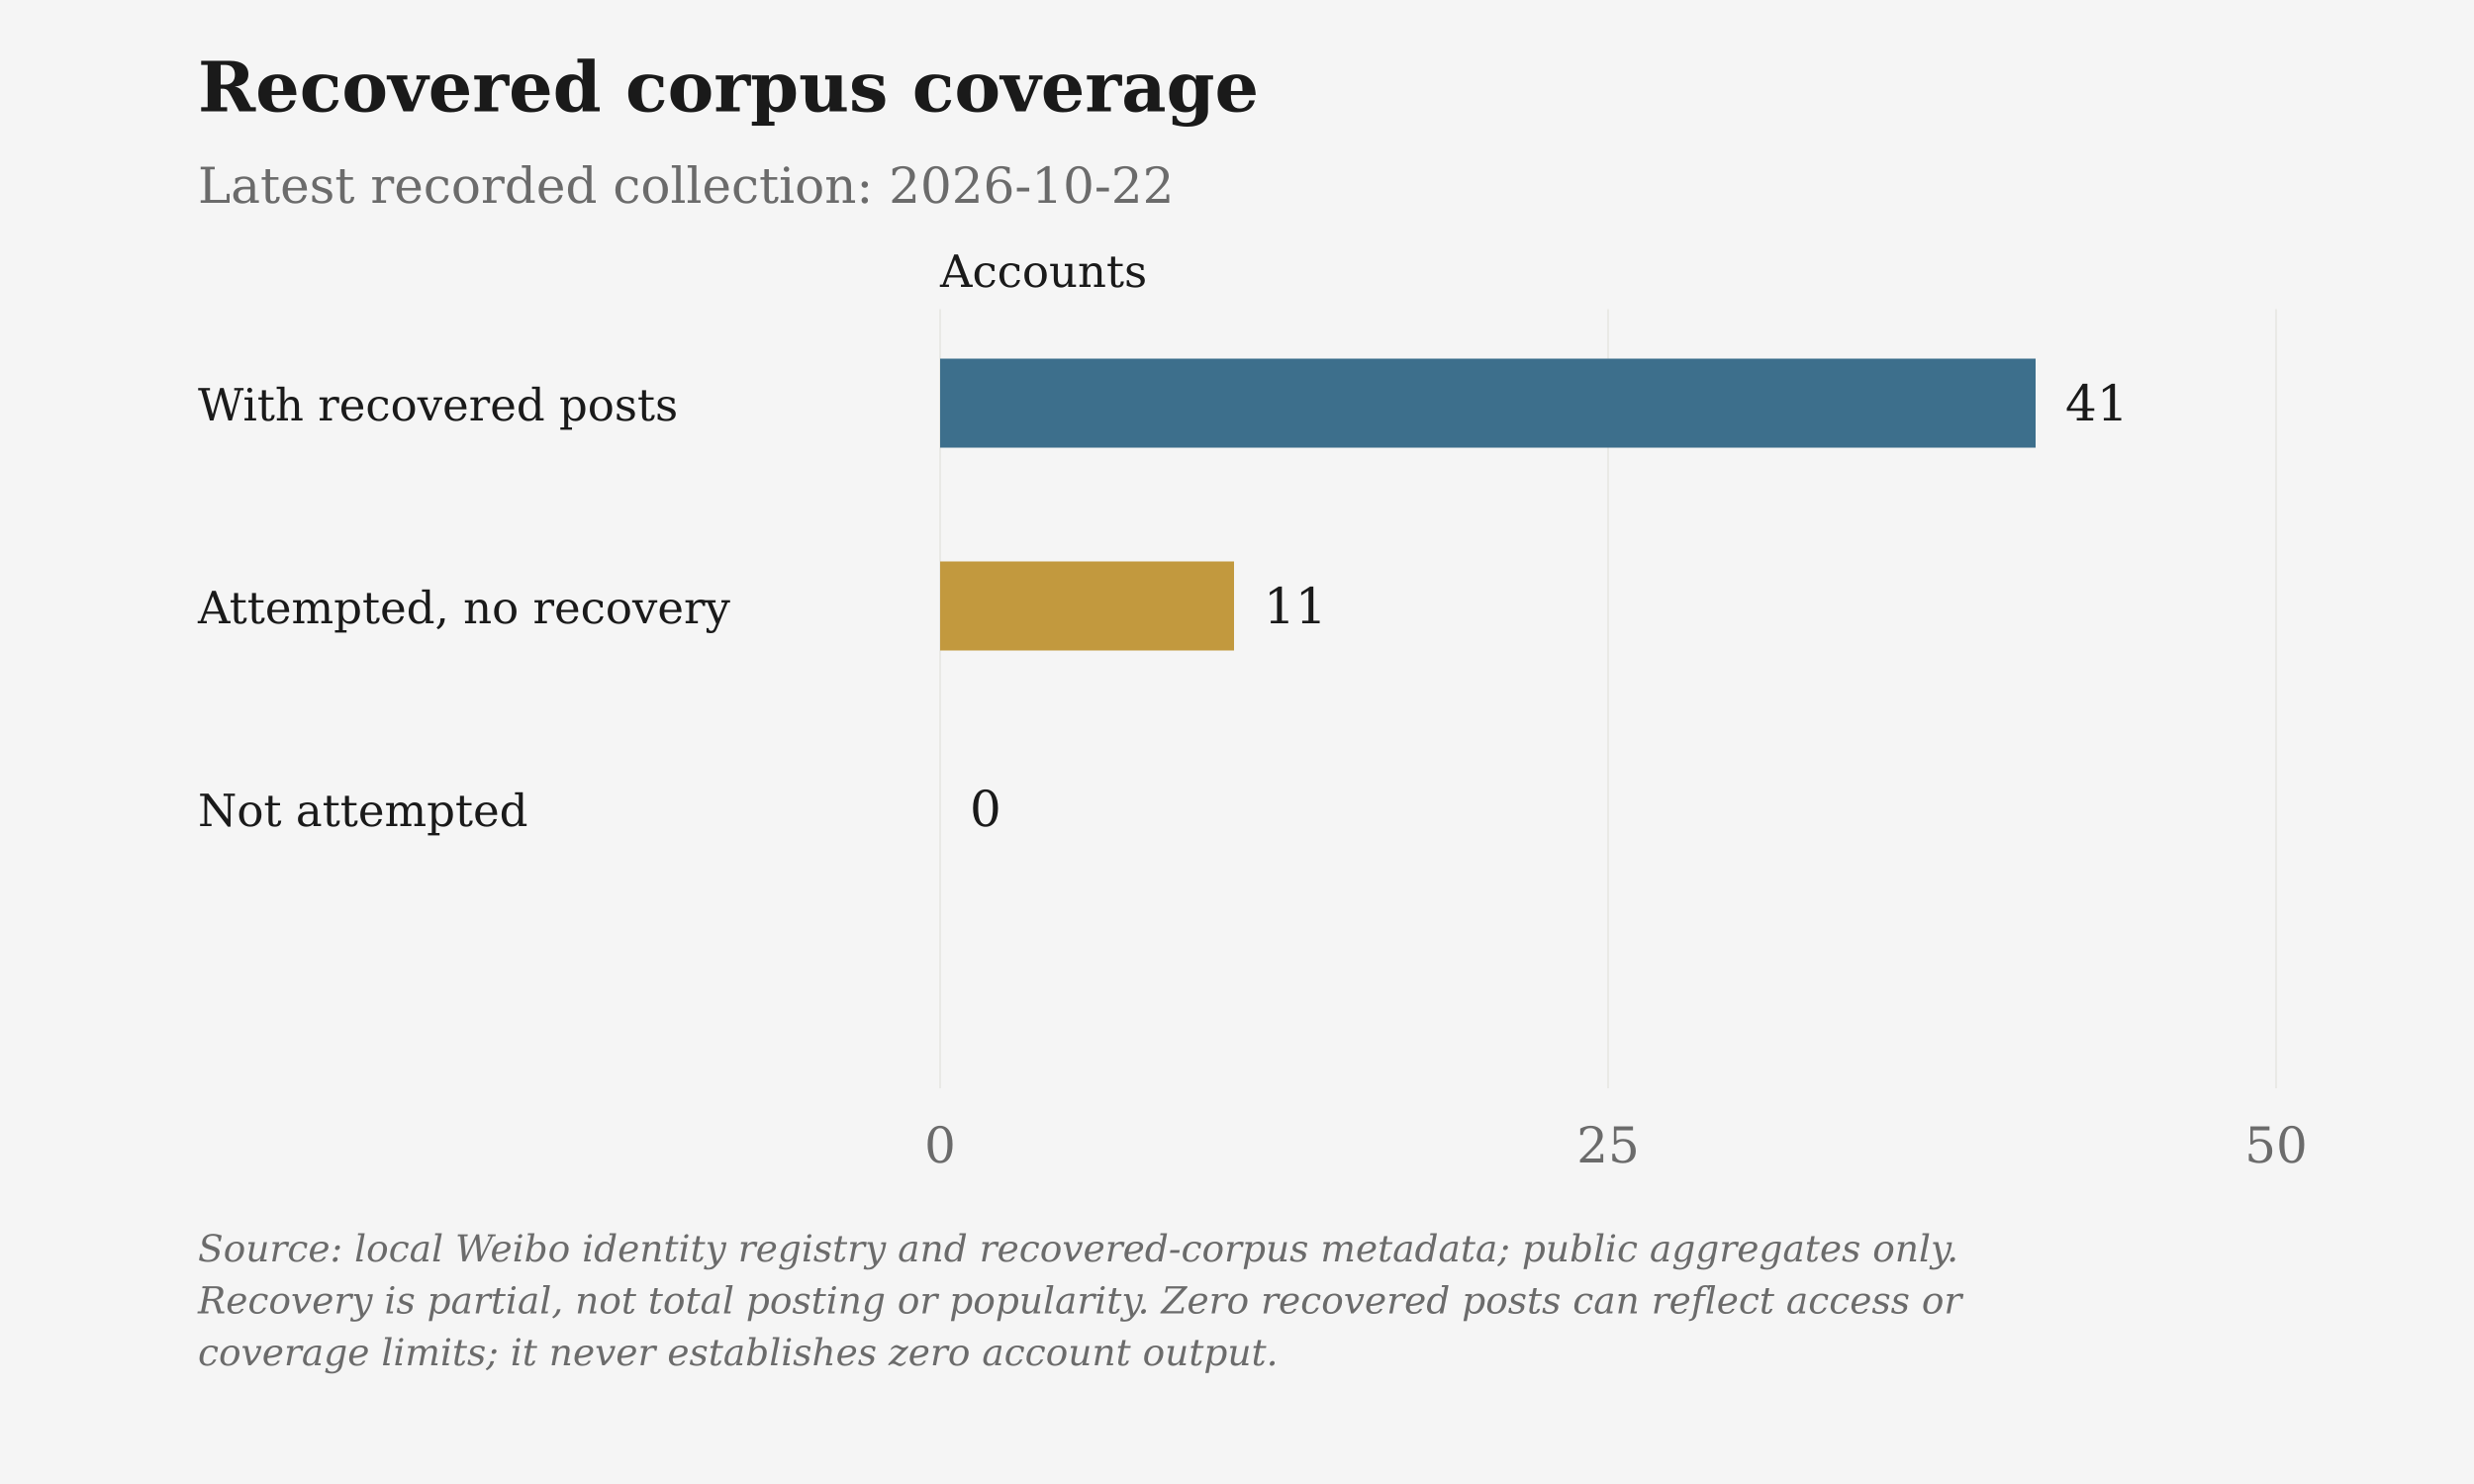
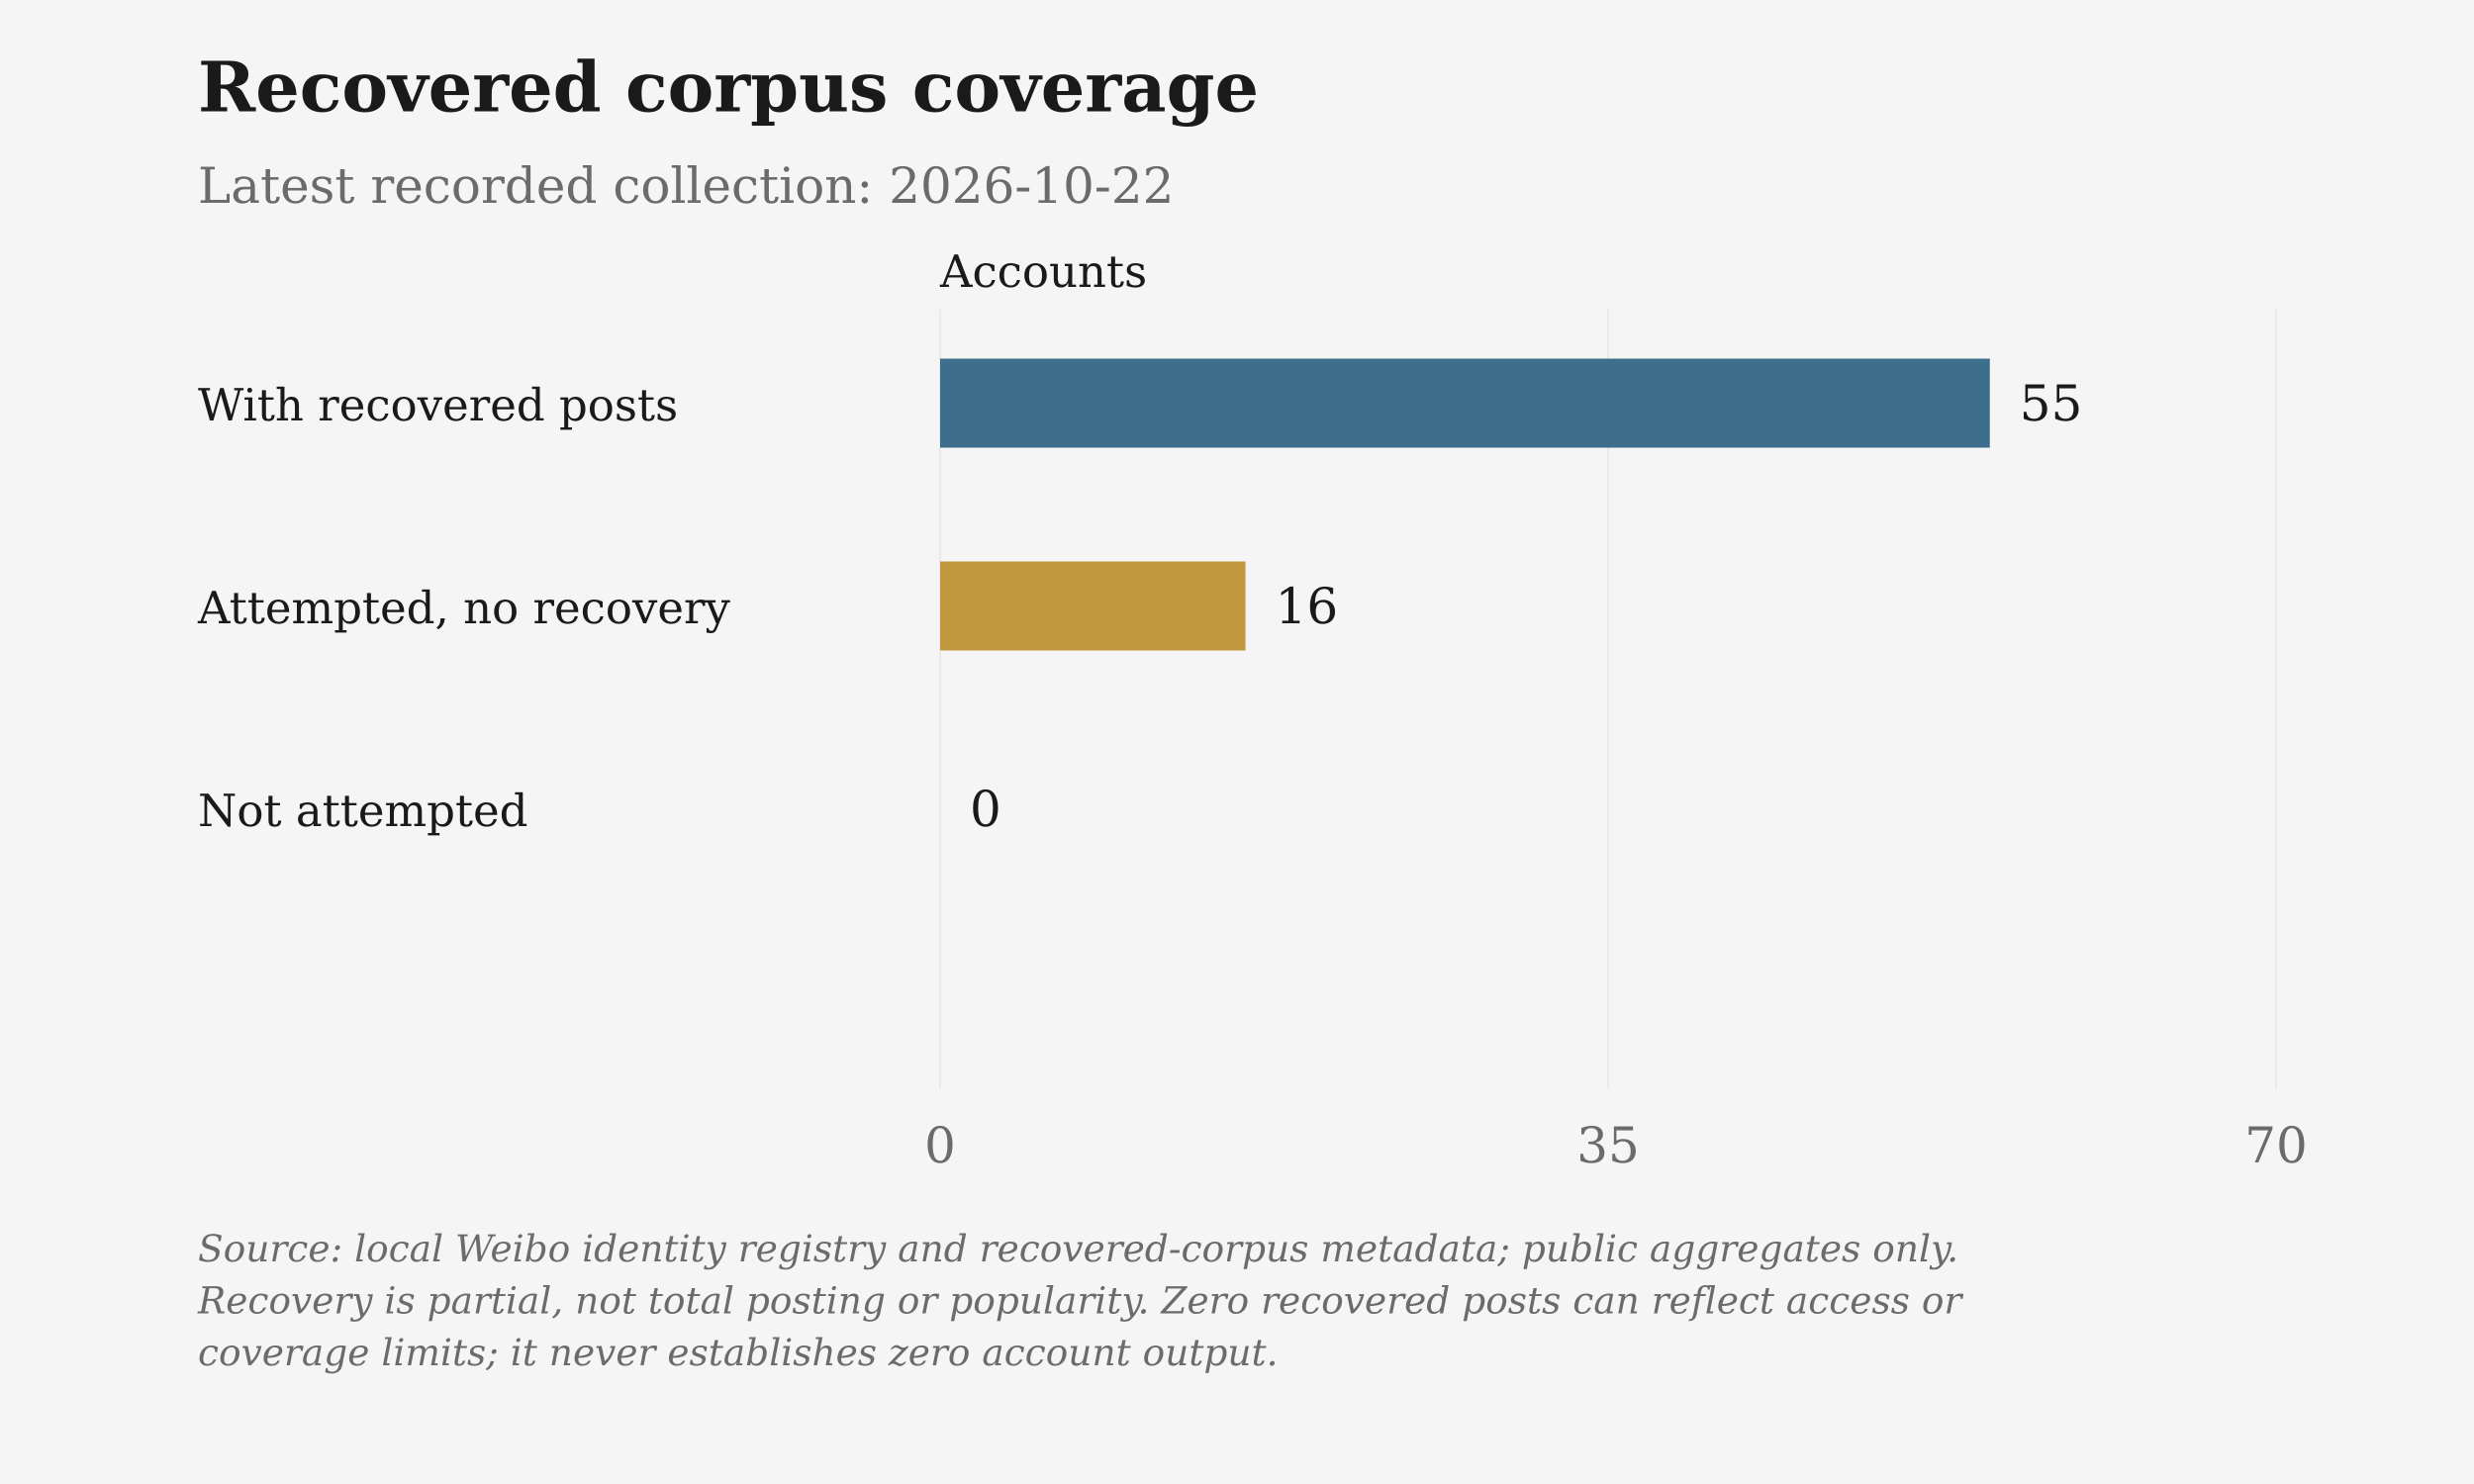
<svg xmlns="http://www.w3.org/2000/svg" viewBox="0 0 1000 600" role="img" aria-label="Recovered corpus coverage">
  <rect class="chart-background" width="1000" height="600" fill="#F5F5F5" />
  <g font-family="DejaVu Serif, Georgia, 'Times New Roman', serif" font-size="20" fill="#6B6B6B">
    <text x="80" y="45" font-size="28" font-weight="bold" fill="#1A1A1A">Recovered corpus coverage</text>
    <text x="80" y="82">Latest recorded collection: 2026-10-22</text>
    <text class="axis-unit" x="380" y="116" font-size="18" fill="#1A1A1A">Accounts</text>
    <path d="M380.00 125V440" stroke="#D6D3CC" stroke-opacity=".6" stroke-width=".5" />
    <text x="380.00" y="470" text-anchor="middle">0</text>
    <path d="M650.00 125V440" stroke="#D6D3CC" stroke-opacity=".6" stroke-width=".5" />
-     <text x="650.00" y="470" text-anchor="middle">25</text>
+     <text x="650.00" y="470" text-anchor="middle">35</text>
    <path d="M920.00 125V440" stroke="#D6D3CC" stroke-opacity=".6" stroke-width=".5" />
-     <text x="920.00" y="470" text-anchor="middle">50</text>
+     <text x="920.00" y="470" text-anchor="middle">70</text>
    <text x="80" y="170" font-size="18" fill="#1A1A1A">With recovered posts</text>
-     <rect class="data-bar" data-label="With recovered posts" data-value="41" x="380" y="145" width="442.80" height="36" fill="#3D6F8C" />
-     <text x="834.80" y="170" fill="#1A1A1A">41</text>
+     <rect class="data-bar" data-label="With recovered posts" data-value="55" x="380" y="145" width="424.29" height="36" fill="#3D6F8C" />
+     <text x="816.29" y="170" fill="#1A1A1A">55</text>
    <text x="80" y="252" font-size="18" fill="#1A1A1A">Attempted, no recovery</text>
-     <rect class="data-bar" data-label="Attempted, no recovery" data-value="11" x="380" y="227" width="118.80" height="36" fill="#C2993E" />
-     <text x="510.80" y="252" fill="#1A1A1A">11</text>
+     <rect class="data-bar" data-label="Attempted, no recovery" data-value="16" x="380" y="227" width="123.43" height="36" fill="#C2993E" />
+     <text x="515.43" y="252" fill="#1A1A1A">16</text>
    <text x="80" y="334" font-size="18" fill="#1A1A1A">Not attempted</text>
    <rect class="data-bar" data-label="Not attempted" data-value="0" x="380" y="309" width="0.00" height="36" fill="#6B6B6B" />
    <text x="392.00" y="334" fill="#1A1A1A">0</text>
    <text class="figure-source" x="80" y="510" font-size="15" font-style="italic">Source: local Weibo identity registry and recovered-corpus metadata; public aggregates only.</text>
    <text class="figure-source" x="80" y="531" font-size="15" font-style="italic">Recovery is partial, not total posting or popularity. Zero recovered posts can reflect access or</text>
    <text class="figure-source" x="80" y="552" font-size="15" font-style="italic">coverage limits; it never establishes zero account output.</text>
  </g>
</svg>
